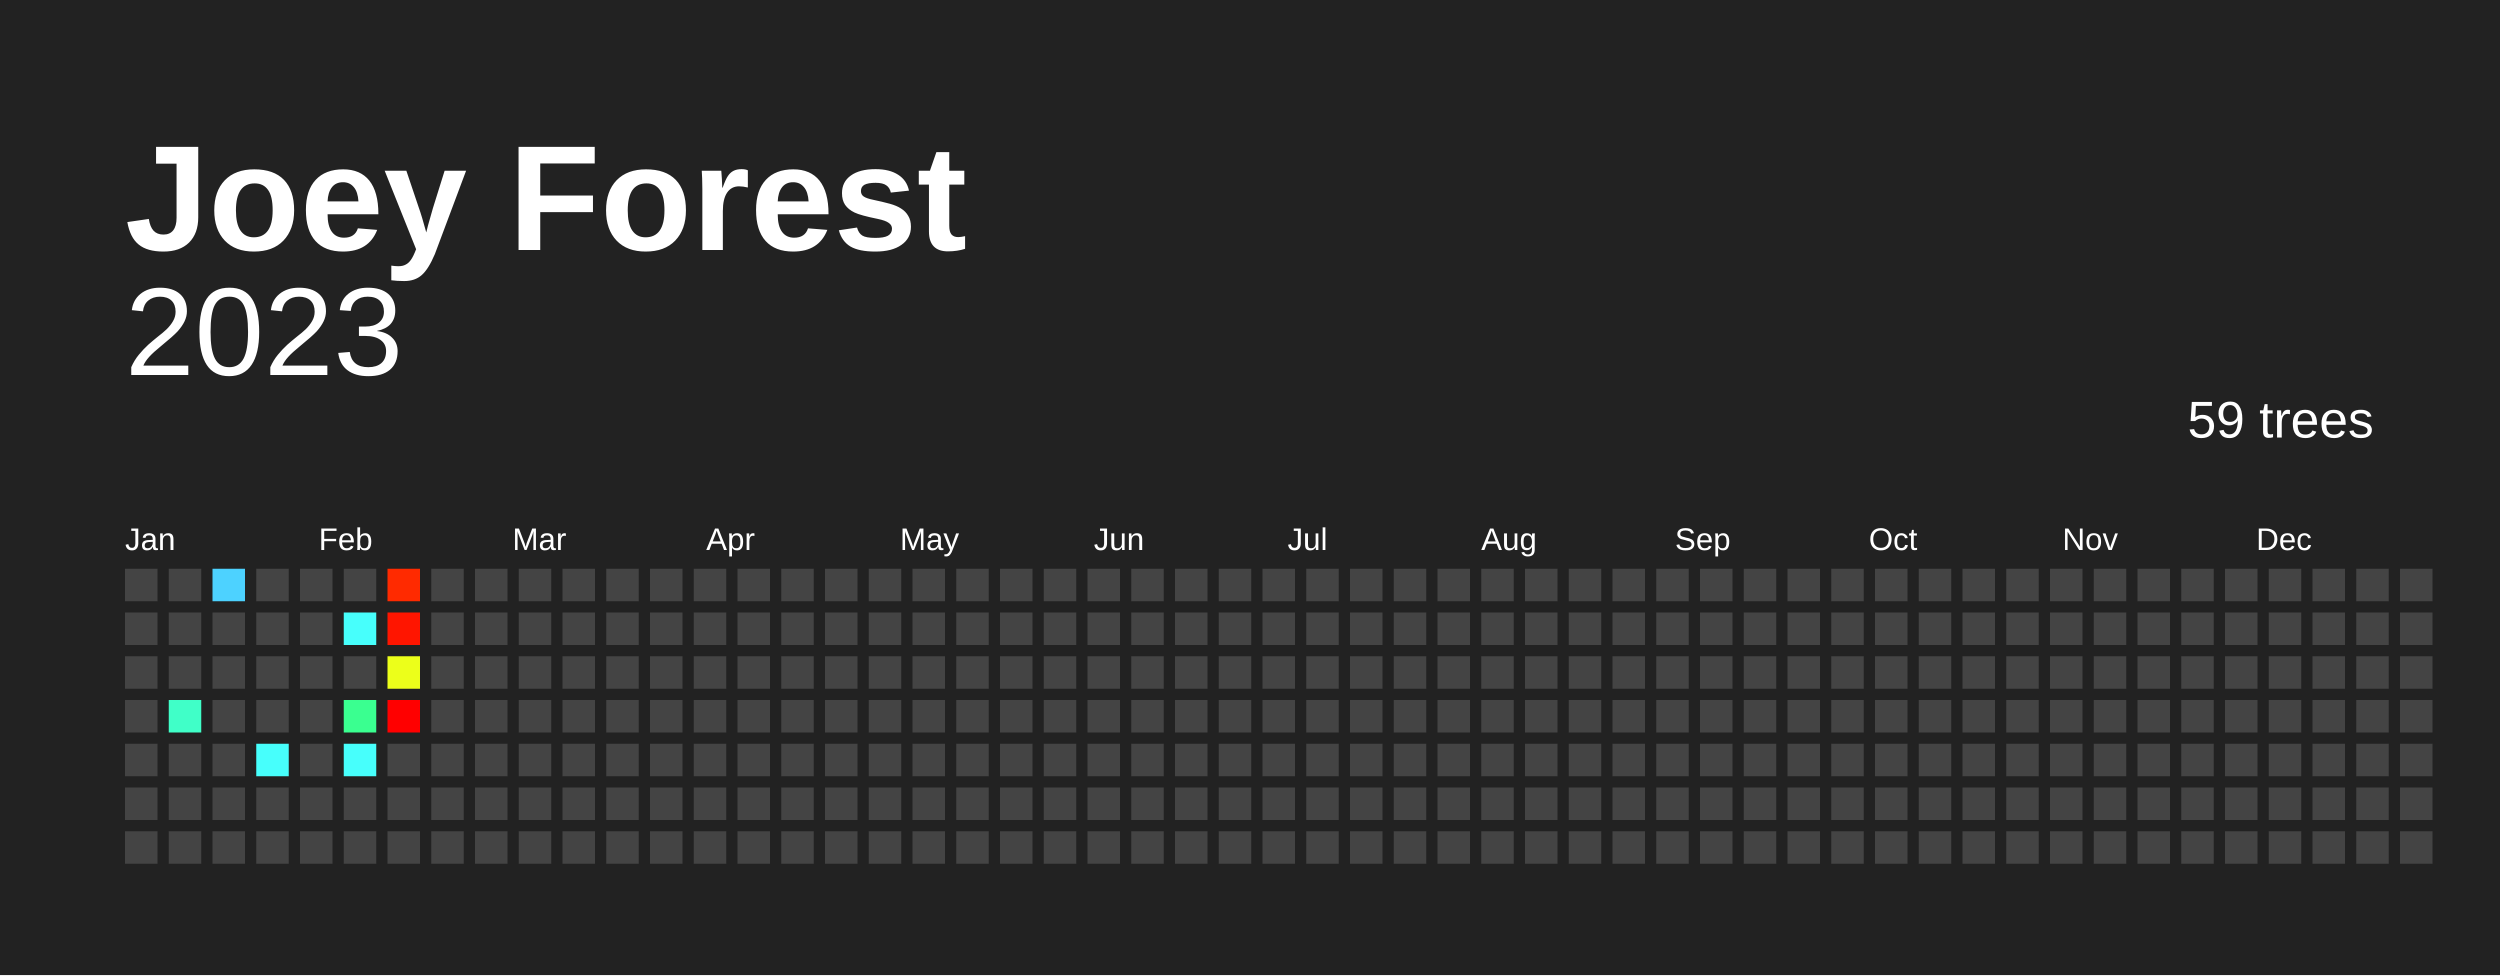
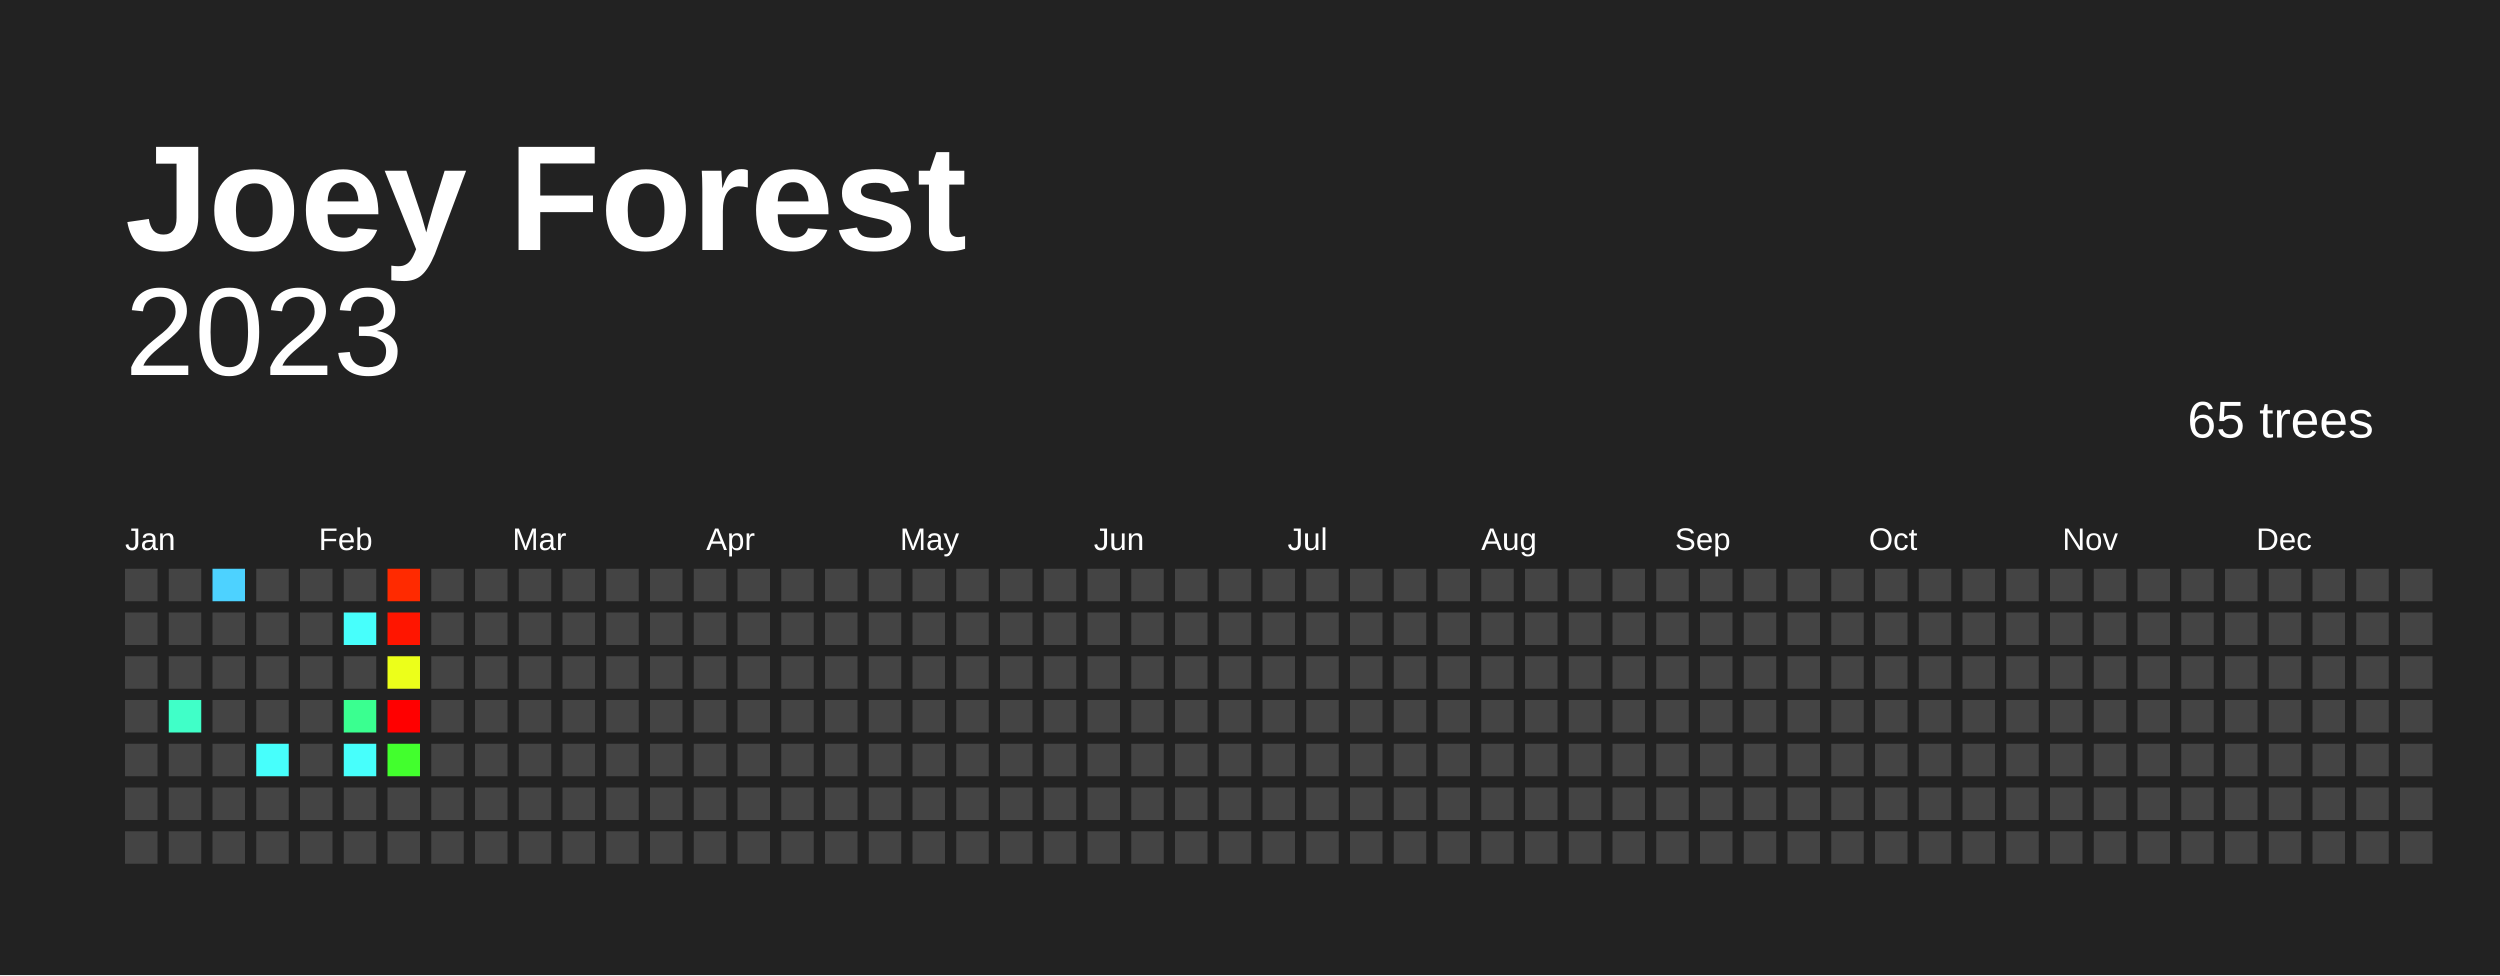
<svg xmlns="http://www.w3.org/2000/svg" baseProfile="full" height="78mm" version="1.1" viewBox="0,0,200,78" width="200mm">
  <defs />
  <rect fill="#222222" height="78" width="200" x="0" y="0" />
  <text fill="#FFFFFF" style="font-size:12px; font-family:Arial; font-weight:bold;" x="10" y="20">Joey Forest</text>
  <text alignment-baseline="hanging" fill="#FFFFFF" style="font-size:10.0px; font-family:Arial;" x="10" y="30">2023</text>
-   <text alignment-baseline="hanging" fill="#FFFFFF" style="font-size:4.125px; font-family:Arial;" x="175" y="35">59 trees</text>
+   <text alignment-baseline="hanging" fill="#FFFFFF" style="font-size:4.125px; font-family:Arial;" x="175" y="35">65 trees</text>
  <text fill="#FFFFFF" style="font-size:2.5px; font-family:Arial" x="10.0" y="44">Jan</text>
  <text fill="#FFFFFF" style="font-size:2.5px; font-family:Arial" x="25.5" y="44">Feb</text>
  <text fill="#FFFFFF" style="font-size:2.5px; font-family:Arial" x="41.0" y="44">Mar</text>
  <text fill="#FFFFFF" style="font-size:2.5px; font-family:Arial" x="56.5" y="44">Apr</text>
  <text fill="#FFFFFF" style="font-size:2.5px; font-family:Arial" x="72.0" y="44">May</text>
  <text fill="#FFFFFF" style="font-size:2.5px; font-family:Arial" x="87.5" y="44">Jun</text>
  <text fill="#FFFFFF" style="font-size:2.5px; font-family:Arial" x="103.0" y="44">Jul</text>
  <text fill="#FFFFFF" style="font-size:2.5px; font-family:Arial" x="118.5" y="44">Aug</text>
  <text fill="#FFFFFF" style="font-size:2.5px; font-family:Arial" x="134.0" y="44">Sep</text>
  <text fill="#FFFFFF" style="font-size:2.5px; font-family:Arial" x="149.5" y="44">Oct</text>
  <text fill="#FFFFFF" style="font-size:2.5px; font-family:Arial" x="165.0" y="44">Nov</text>
  <text fill="#FFFFFF" style="font-size:2.5px; font-family:Arial" x="180.5" y="44">Dec</text>
  <rect fill="#444444" height="2.6" width="2.6" x="10.0" y="45.5" />
  <rect fill="#444444" height="2.6" width="2.6" x="10.0" y="49.0" />
  <rect fill="#444444" height="2.6" width="2.6" x="10.0" y="52.5" />
  <rect fill="#444444" height="2.6" width="2.6" x="10.0" y="56.0" />
  <rect fill="#444444" height="2.6" width="2.6" x="10.0" y="59.5" />
  <rect fill="#444444" height="2.6" width="2.6" x="10.0" y="63.0" />
  <rect fill="#444444" height="2.6" width="2.6" x="10.0" y="66.5" />
  <rect fill="#444444" height="2.6" width="2.6" x="13.5" y="45.5" />
  <rect fill="#444444" height="2.6" width="2.6" x="13.5" y="49.0" />
  <rect fill="#444444" height="2.6" width="2.6" x="13.5" y="52.5" />
  <rect fill="#40ffc8" height="2.6" width="2.6" x="13.5" y="56.0" />
  <rect fill="#444444" height="2.6" width="2.6" x="13.5" y="59.5" />
  <rect fill="#444444" height="2.6" width="2.6" x="13.5" y="63.0" />
  <rect fill="#444444" height="2.6" width="2.6" x="13.5" y="66.5" />
  <rect fill="#4dd2ff" height="2.6" width="2.6" x="17.0" y="45.5" />
  <rect fill="#444444" height="2.6" width="2.6" x="17.0" y="49.0" />
  <rect fill="#444444" height="2.6" width="2.6" x="17.0" y="52.5" />
  <rect fill="#444444" height="2.6" width="2.6" x="17.0" y="56.0" />
  <rect fill="#444444" height="2.6" width="2.6" x="17.0" y="59.5" />
  <rect fill="#444444" height="2.6" width="2.6" x="17.0" y="63.0" />
  <rect fill="#444444" height="2.6" width="2.6" x="17.0" y="66.5" />
  <rect fill="#444444" height="2.6" width="2.6" x="20.5" y="45.5" />
  <rect fill="#444444" height="2.6" width="2.6" x="20.5" y="49.0" />
  <rect fill="#444444" height="2.6" width="2.6" x="20.5" y="52.5" />
  <rect fill="#444444" height="2.6" width="2.6" x="20.5" y="56.0" />
  <rect fill="#47fffc" height="2.6" width="2.6" x="20.5" y="59.5" />
  <rect fill="#444444" height="2.6" width="2.6" x="20.5" y="63.0" />
  <rect fill="#444444" height="2.6" width="2.6" x="20.5" y="66.5" />
  <rect fill="#444444" height="2.6" width="2.6" x="24.0" y="45.5" />
  <rect fill="#444444" height="2.6" width="2.6" x="24.0" y="49.0" />
  <rect fill="#444444" height="2.6" width="2.6" x="24.0" y="52.5" />
  <rect fill="#444444" height="2.6" width="2.6" x="24.0" y="56.0" />
  <rect fill="#444444" height="2.6" width="2.6" x="24.0" y="59.5" />
  <rect fill="#444444" height="2.6" width="2.6" x="24.0" y="63.0" />
  <rect fill="#444444" height="2.6" width="2.6" x="24.0" y="66.5" />
  <rect fill="#444444" height="2.6" width="2.6" x="27.5" y="45.5" />
  <rect fill="#47fffc" height="2.6" width="2.6" x="27.5" y="49.0" />
  <rect fill="#444444" height="2.6" width="2.6" x="27.5" y="52.5" />
  <rect fill="#3aff90" height="2.6" width="2.6" x="27.5" y="56.0" />
  <rect fill="#47fffc" height="2.6" width="2.6" x="27.5" y="59.5" />
  <rect fill="#444444" height="2.6" width="2.6" x="27.5" y="63.0" />
  <rect fill="#444444" height="2.6" width="2.6" x="27.5" y="66.5" />
  <rect fill="#ff2a00" height="2.6" width="2.6" x="31.0" y="45.5" />
  <rect fill="#ff1500" height="2.6" width="2.6" x="31.0" y="49.0" />
  <rect fill="#ecff1a" height="2.6" width="2.6" x="31.0" y="52.5" />
  <rect fill="red" height="2.6" width="2.6" x="31.0" y="56.0" />
-   <rect fill="#444444" height="2.6" width="2.6" x="31.0" y="59.5" />
+   <rect fill="#42ff2d" height="2.6" width="2.6" x="31.0" y="59.5" />
  <rect fill="#444444" height="2.6" width="2.6" x="31.0" y="63.0" />
  <rect fill="#444444" height="2.6" width="2.6" x="31.0" y="66.5" />
  <rect fill="#444444" height="2.6" width="2.6" x="34.5" y="45.5" />
  <rect fill="#444444" height="2.6" width="2.6" x="34.5" y="49.0" />
  <rect fill="#444444" height="2.6" width="2.6" x="34.5" y="52.5" />
  <rect fill="#444444" height="2.6" width="2.6" x="34.5" y="56.0" />
  <rect fill="#444444" height="2.6" width="2.6" x="34.5" y="59.5" />
  <rect fill="#444444" height="2.6" width="2.6" x="34.5" y="63.0" />
  <rect fill="#444444" height="2.6" width="2.6" x="34.5" y="66.5" />
  <rect fill="#444444" height="2.6" width="2.6" x="38.0" y="45.5" />
  <rect fill="#444444" height="2.6" width="2.6" x="38.0" y="49.0" />
  <rect fill="#444444" height="2.6" width="2.6" x="38.0" y="52.5" />
  <rect fill="#444444" height="2.6" width="2.6" x="38.0" y="56.0" />
  <rect fill="#444444" height="2.6" width="2.6" x="38.0" y="59.5" />
  <rect fill="#444444" height="2.6" width="2.6" x="38.0" y="63.0" />
  <rect fill="#444444" height="2.6" width="2.6" x="38.0" y="66.5" />
  <rect fill="#444444" height="2.6" width="2.6" x="41.5" y="45.5" />
  <rect fill="#444444" height="2.6" width="2.6" x="41.5" y="49.0" />
  <rect fill="#444444" height="2.6" width="2.6" x="41.5" y="52.5" />
  <rect fill="#444444" height="2.6" width="2.6" x="41.5" y="56.0" />
  <rect fill="#444444" height="2.6" width="2.6" x="41.5" y="59.5" />
  <rect fill="#444444" height="2.6" width="2.6" x="41.5" y="63.0" />
  <rect fill="#444444" height="2.6" width="2.6" x="41.5" y="66.5" />
  <rect fill="#444444" height="2.6" width="2.6" x="45.0" y="45.5" />
  <rect fill="#444444" height="2.6" width="2.6" x="45.0" y="49.0" />
  <rect fill="#444444" height="2.6" width="2.6" x="45.0" y="52.5" />
  <rect fill="#444444" height="2.6" width="2.6" x="45.0" y="56.0" />
  <rect fill="#444444" height="2.6" width="2.6" x="45.0" y="59.5" />
  <rect fill="#444444" height="2.6" width="2.6" x="45.0" y="63.0" />
  <rect fill="#444444" height="2.6" width="2.6" x="45.0" y="66.5" />
  <rect fill="#444444" height="2.6" width="2.6" x="48.5" y="45.5" />
  <rect fill="#444444" height="2.6" width="2.6" x="48.5" y="49.0" />
  <rect fill="#444444" height="2.6" width="2.6" x="48.5" y="52.5" />
  <rect fill="#444444" height="2.6" width="2.6" x="48.5" y="56.0" />
  <rect fill="#444444" height="2.6" width="2.6" x="48.5" y="59.5" />
  <rect fill="#444444" height="2.6" width="2.6" x="48.5" y="63.0" />
  <rect fill="#444444" height="2.6" width="2.6" x="48.5" y="66.5" />
  <rect fill="#444444" height="2.6" width="2.6" x="52.0" y="45.5" />
  <rect fill="#444444" height="2.6" width="2.6" x="52.0" y="49.0" />
  <rect fill="#444444" height="2.6" width="2.6" x="52.0" y="52.5" />
  <rect fill="#444444" height="2.6" width="2.6" x="52.0" y="56.0" />
  <rect fill="#444444" height="2.6" width="2.6" x="52.0" y="59.5" />
  <rect fill="#444444" height="2.6" width="2.6" x="52.0" y="63.0" />
  <rect fill="#444444" height="2.6" width="2.6" x="52.0" y="66.5" />
  <rect fill="#444444" height="2.6" width="2.6" x="55.5" y="45.5" />
  <rect fill="#444444" height="2.6" width="2.6" x="55.5" y="49.0" />
  <rect fill="#444444" height="2.6" width="2.6" x="55.5" y="52.5" />
  <rect fill="#444444" height="2.6" width="2.6" x="55.5" y="56.0" />
  <rect fill="#444444" height="2.6" width="2.6" x="55.5" y="59.5" />
  <rect fill="#444444" height="2.6" width="2.6" x="55.5" y="63.0" />
  <rect fill="#444444" height="2.6" width="2.6" x="55.5" y="66.5" />
  <rect fill="#444444" height="2.6" width="2.6" x="59.0" y="45.5" />
  <rect fill="#444444" height="2.6" width="2.6" x="59.0" y="49.0" />
  <rect fill="#444444" height="2.6" width="2.6" x="59.0" y="52.5" />
  <rect fill="#444444" height="2.6" width="2.6" x="59.0" y="56.0" />
  <rect fill="#444444" height="2.6" width="2.6" x="59.0" y="59.5" />
  <rect fill="#444444" height="2.6" width="2.6" x="59.0" y="63.0" />
  <rect fill="#444444" height="2.6" width="2.6" x="59.0" y="66.5" />
  <rect fill="#444444" height="2.6" width="2.6" x="62.5" y="45.5" />
  <rect fill="#444444" height="2.6" width="2.6" x="62.5" y="49.0" />
  <rect fill="#444444" height="2.6" width="2.6" x="62.5" y="52.5" />
  <rect fill="#444444" height="2.6" width="2.6" x="62.5" y="56.0" />
  <rect fill="#444444" height="2.6" width="2.6" x="62.5" y="59.5" />
  <rect fill="#444444" height="2.6" width="2.6" x="62.5" y="63.0" />
  <rect fill="#444444" height="2.6" width="2.6" x="62.5" y="66.5" />
  <rect fill="#444444" height="2.6" width="2.6" x="66.0" y="45.5" />
  <rect fill="#444444" height="2.6" width="2.6" x="66.0" y="49.0" />
  <rect fill="#444444" height="2.6" width="2.6" x="66.0" y="52.5" />
  <rect fill="#444444" height="2.6" width="2.6" x="66.0" y="56.0" />
  <rect fill="#444444" height="2.6" width="2.6" x="66.0" y="59.5" />
  <rect fill="#444444" height="2.6" width="2.6" x="66.0" y="63.0" />
  <rect fill="#444444" height="2.6" width="2.6" x="66.0" y="66.5" />
  <rect fill="#444444" height="2.6" width="2.6" x="69.5" y="45.5" />
  <rect fill="#444444" height="2.6" width="2.6" x="69.5" y="49.0" />
  <rect fill="#444444" height="2.6" width="2.6" x="69.5" y="52.5" />
  <rect fill="#444444" height="2.6" width="2.6" x="69.5" y="56.0" />
  <rect fill="#444444" height="2.6" width="2.6" x="69.5" y="59.5" />
  <rect fill="#444444" height="2.6" width="2.6" x="69.5" y="63.0" />
  <rect fill="#444444" height="2.6" width="2.6" x="69.5" y="66.5" />
  <rect fill="#444444" height="2.6" width="2.6" x="73.0" y="45.5" />
  <rect fill="#444444" height="2.6" width="2.6" x="73.0" y="49.0" />
  <rect fill="#444444" height="2.6" width="2.6" x="73.0" y="52.5" />
  <rect fill="#444444" height="2.6" width="2.6" x="73.0" y="56.0" />
  <rect fill="#444444" height="2.6" width="2.6" x="73.0" y="59.5" />
  <rect fill="#444444" height="2.6" width="2.6" x="73.0" y="63.0" />
  <rect fill="#444444" height="2.6" width="2.6" x="73.0" y="66.5" />
  <rect fill="#444444" height="2.6" width="2.6" x="76.5" y="45.5" />
  <rect fill="#444444" height="2.6" width="2.6" x="76.5" y="49.0" />
  <rect fill="#444444" height="2.6" width="2.6" x="76.5" y="52.5" />
  <rect fill="#444444" height="2.6" width="2.6" x="76.5" y="56.0" />
  <rect fill="#444444" height="2.6" width="2.6" x="76.5" y="59.5" />
  <rect fill="#444444" height="2.6" width="2.6" x="76.5" y="63.0" />
  <rect fill="#444444" height="2.6" width="2.6" x="76.5" y="66.5" />
  <rect fill="#444444" height="2.6" width="2.6" x="80.0" y="45.5" />
  <rect fill="#444444" height="2.6" width="2.6" x="80.0" y="49.0" />
  <rect fill="#444444" height="2.6" width="2.6" x="80.0" y="52.5" />
  <rect fill="#444444" height="2.6" width="2.6" x="80.0" y="56.0" />
  <rect fill="#444444" height="2.6" width="2.6" x="80.0" y="59.5" />
  <rect fill="#444444" height="2.6" width="2.6" x="80.0" y="63.0" />
  <rect fill="#444444" height="2.6" width="2.6" x="80.0" y="66.5" />
  <rect fill="#444444" height="2.6" width="2.6" x="83.5" y="45.5" />
  <rect fill="#444444" height="2.6" width="2.6" x="83.5" y="49.0" />
  <rect fill="#444444" height="2.6" width="2.6" x="83.5" y="52.5" />
  <rect fill="#444444" height="2.6" width="2.6" x="83.5" y="56.0" />
  <rect fill="#444444" height="2.6" width="2.6" x="83.5" y="59.5" />
  <rect fill="#444444" height="2.6" width="2.6" x="83.5" y="63.0" />
  <rect fill="#444444" height="2.6" width="2.6" x="83.5" y="66.5" />
  <rect fill="#444444" height="2.6" width="2.6" x="87.0" y="45.5" />
  <rect fill="#444444" height="2.6" width="2.6" x="87.0" y="49.0" />
  <rect fill="#444444" height="2.6" width="2.6" x="87.0" y="52.5" />
  <rect fill="#444444" height="2.6" width="2.6" x="87.0" y="56.0" />
  <rect fill="#444444" height="2.6" width="2.6" x="87.0" y="59.5" />
  <rect fill="#444444" height="2.6" width="2.6" x="87.0" y="63.0" />
  <rect fill="#444444" height="2.6" width="2.6" x="87.0" y="66.5" />
  <rect fill="#444444" height="2.6" width="2.6" x="90.5" y="45.5" />
  <rect fill="#444444" height="2.6" width="2.6" x="90.5" y="49.0" />
  <rect fill="#444444" height="2.6" width="2.6" x="90.5" y="52.5" />
  <rect fill="#444444" height="2.6" width="2.6" x="90.5" y="56.0" />
  <rect fill="#444444" height="2.6" width="2.6" x="90.5" y="59.5" />
  <rect fill="#444444" height="2.6" width="2.6" x="90.5" y="63.0" />
  <rect fill="#444444" height="2.6" width="2.6" x="90.5" y="66.5" />
  <rect fill="#444444" height="2.6" width="2.6" x="94.0" y="45.5" />
  <rect fill="#444444" height="2.6" width="2.6" x="94.0" y="49.0" />
  <rect fill="#444444" height="2.6" width="2.6" x="94.0" y="52.5" />
  <rect fill="#444444" height="2.6" width="2.6" x="94.0" y="56.0" />
  <rect fill="#444444" height="2.6" width="2.6" x="94.0" y="59.5" />
  <rect fill="#444444" height="2.6" width="2.6" x="94.0" y="63.0" />
  <rect fill="#444444" height="2.6" width="2.6" x="94.0" y="66.5" />
  <rect fill="#444444" height="2.6" width="2.6" x="97.5" y="45.5" />
  <rect fill="#444444" height="2.6" width="2.6" x="97.5" y="49.0" />
  <rect fill="#444444" height="2.6" width="2.6" x="97.5" y="52.5" />
  <rect fill="#444444" height="2.6" width="2.6" x="97.5" y="56.0" />
  <rect fill="#444444" height="2.6" width="2.6" x="97.5" y="59.5" />
  <rect fill="#444444" height="2.6" width="2.6" x="97.5" y="63.0" />
  <rect fill="#444444" height="2.6" width="2.6" x="97.5" y="66.5" />
  <rect fill="#444444" height="2.6" width="2.6" x="101.0" y="45.5" />
  <rect fill="#444444" height="2.6" width="2.6" x="101.0" y="49.0" />
  <rect fill="#444444" height="2.6" width="2.6" x="101.0" y="52.5" />
  <rect fill="#444444" height="2.6" width="2.6" x="101.0" y="56.0" />
  <rect fill="#444444" height="2.6" width="2.6" x="101.0" y="59.5" />
  <rect fill="#444444" height="2.6" width="2.6" x="101.0" y="63.0" />
  <rect fill="#444444" height="2.6" width="2.6" x="101.0" y="66.5" />
  <rect fill="#444444" height="2.6" width="2.6" x="104.5" y="45.5" />
  <rect fill="#444444" height="2.6" width="2.6" x="104.5" y="49.0" />
  <rect fill="#444444" height="2.6" width="2.6" x="104.5" y="52.5" />
  <rect fill="#444444" height="2.6" width="2.6" x="104.5" y="56.0" />
  <rect fill="#444444" height="2.6" width="2.6" x="104.5" y="59.5" />
  <rect fill="#444444" height="2.6" width="2.6" x="104.5" y="63.0" />
  <rect fill="#444444" height="2.6" width="2.6" x="104.5" y="66.5" />
  <rect fill="#444444" height="2.6" width="2.6" x="108.0" y="45.5" />
  <rect fill="#444444" height="2.6" width="2.6" x="108.0" y="49.0" />
  <rect fill="#444444" height="2.6" width="2.6" x="108.0" y="52.5" />
  <rect fill="#444444" height="2.6" width="2.6" x="108.0" y="56.0" />
  <rect fill="#444444" height="2.6" width="2.6" x="108.0" y="59.5" />
  <rect fill="#444444" height="2.6" width="2.6" x="108.0" y="63.0" />
  <rect fill="#444444" height="2.6" width="2.6" x="108.0" y="66.5" />
  <rect fill="#444444" height="2.6" width="2.6" x="111.5" y="45.5" />
  <rect fill="#444444" height="2.6" width="2.6" x="111.5" y="49.0" />
  <rect fill="#444444" height="2.6" width="2.6" x="111.5" y="52.5" />
  <rect fill="#444444" height="2.6" width="2.6" x="111.5" y="56.0" />
  <rect fill="#444444" height="2.6" width="2.6" x="111.5" y="59.5" />
  <rect fill="#444444" height="2.6" width="2.6" x="111.5" y="63.0" />
  <rect fill="#444444" height="2.6" width="2.6" x="111.5" y="66.5" />
  <rect fill="#444444" height="2.6" width="2.6" x="115.0" y="45.5" />
  <rect fill="#444444" height="2.6" width="2.6" x="115.0" y="49.0" />
  <rect fill="#444444" height="2.6" width="2.6" x="115.0" y="52.5" />
  <rect fill="#444444" height="2.6" width="2.6" x="115.0" y="56.0" />
  <rect fill="#444444" height="2.6" width="2.6" x="115.0" y="59.5" />
  <rect fill="#444444" height="2.6" width="2.6" x="115.0" y="63.0" />
  <rect fill="#444444" height="2.6" width="2.6" x="115.0" y="66.5" />
  <rect fill="#444444" height="2.6" width="2.6" x="118.5" y="45.5" />
  <rect fill="#444444" height="2.6" width="2.6" x="118.5" y="49.0" />
  <rect fill="#444444" height="2.6" width="2.6" x="118.5" y="52.5" />
  <rect fill="#444444" height="2.6" width="2.6" x="118.5" y="56.0" />
  <rect fill="#444444" height="2.6" width="2.6" x="118.5" y="59.5" />
  <rect fill="#444444" height="2.6" width="2.6" x="118.5" y="63.0" />
  <rect fill="#444444" height="2.6" width="2.6" x="118.5" y="66.5" />
  <rect fill="#444444" height="2.6" width="2.6" x="122.0" y="45.5" />
  <rect fill="#444444" height="2.6" width="2.6" x="122.0" y="49.0" />
  <rect fill="#444444" height="2.6" width="2.6" x="122.0" y="52.5" />
  <rect fill="#444444" height="2.6" width="2.6" x="122.0" y="56.0" />
  <rect fill="#444444" height="2.6" width="2.6" x="122.0" y="59.5" />
  <rect fill="#444444" height="2.6" width="2.6" x="122.0" y="63.0" />
  <rect fill="#444444" height="2.6" width="2.6" x="122.0" y="66.5" />
  <rect fill="#444444" height="2.6" width="2.6" x="125.5" y="45.5" />
  <rect fill="#444444" height="2.6" width="2.6" x="125.5" y="49.0" />
  <rect fill="#444444" height="2.6" width="2.6" x="125.5" y="52.5" />
  <rect fill="#444444" height="2.6" width="2.6" x="125.5" y="56.0" />
  <rect fill="#444444" height="2.6" width="2.6" x="125.5" y="59.5" />
  <rect fill="#444444" height="2.6" width="2.6" x="125.5" y="63.0" />
  <rect fill="#444444" height="2.6" width="2.6" x="125.5" y="66.5" />
  <rect fill="#444444" height="2.6" width="2.6" x="129.0" y="45.5" />
  <rect fill="#444444" height="2.6" width="2.6" x="129.0" y="49.0" />
  <rect fill="#444444" height="2.6" width="2.6" x="129.0" y="52.5" />
  <rect fill="#444444" height="2.6" width="2.6" x="129.0" y="56.0" />
  <rect fill="#444444" height="2.6" width="2.6" x="129.0" y="59.5" />
  <rect fill="#444444" height="2.6" width="2.6" x="129.0" y="63.0" />
  <rect fill="#444444" height="2.6" width="2.6" x="129.0" y="66.5" />
  <rect fill="#444444" height="2.6" width="2.6" x="132.5" y="45.5" />
  <rect fill="#444444" height="2.6" width="2.6" x="132.5" y="49.0" />
  <rect fill="#444444" height="2.6" width="2.6" x="132.5" y="52.5" />
  <rect fill="#444444" height="2.6" width="2.6" x="132.5" y="56.0" />
  <rect fill="#444444" height="2.6" width="2.6" x="132.5" y="59.5" />
  <rect fill="#444444" height="2.6" width="2.6" x="132.5" y="63.0" />
  <rect fill="#444444" height="2.6" width="2.6" x="132.5" y="66.5" />
  <rect fill="#444444" height="2.6" width="2.6" x="136.0" y="45.5" />
  <rect fill="#444444" height="2.6" width="2.6" x="136.0" y="49.0" />
  <rect fill="#444444" height="2.6" width="2.6" x="136.0" y="52.5" />
  <rect fill="#444444" height="2.6" width="2.6" x="136.0" y="56.0" />
  <rect fill="#444444" height="2.6" width="2.6" x="136.0" y="59.5" />
  <rect fill="#444444" height="2.6" width="2.6" x="136.0" y="63.0" />
  <rect fill="#444444" height="2.6" width="2.6" x="136.0" y="66.5" />
  <rect fill="#444444" height="2.6" width="2.6" x="139.5" y="45.5" />
  <rect fill="#444444" height="2.6" width="2.6" x="139.5" y="49.0" />
  <rect fill="#444444" height="2.6" width="2.6" x="139.5" y="52.5" />
  <rect fill="#444444" height="2.6" width="2.6" x="139.5" y="56.0" />
  <rect fill="#444444" height="2.6" width="2.6" x="139.5" y="59.5" />
  <rect fill="#444444" height="2.6" width="2.6" x="139.5" y="63.0" />
  <rect fill="#444444" height="2.6" width="2.6" x="139.5" y="66.5" />
  <rect fill="#444444" height="2.6" width="2.6" x="143.0" y="45.5" />
  <rect fill="#444444" height="2.6" width="2.6" x="143.0" y="49.0" />
  <rect fill="#444444" height="2.6" width="2.6" x="143.0" y="52.5" />
  <rect fill="#444444" height="2.6" width="2.6" x="143.0" y="56.0" />
  <rect fill="#444444" height="2.6" width="2.6" x="143.0" y="59.5" />
  <rect fill="#444444" height="2.6" width="2.6" x="143.0" y="63.0" />
  <rect fill="#444444" height="2.6" width="2.6" x="143.0" y="66.5" />
  <rect fill="#444444" height="2.6" width="2.6" x="146.5" y="45.5" />
  <rect fill="#444444" height="2.6" width="2.6" x="146.5" y="49.0" />
  <rect fill="#444444" height="2.6" width="2.6" x="146.5" y="52.5" />
  <rect fill="#444444" height="2.6" width="2.6" x="146.5" y="56.0" />
  <rect fill="#444444" height="2.6" width="2.6" x="146.5" y="59.5" />
  <rect fill="#444444" height="2.6" width="2.6" x="146.5" y="63.0" />
  <rect fill="#444444" height="2.6" width="2.6" x="146.5" y="66.5" />
  <rect fill="#444444" height="2.6" width="2.6" x="150.0" y="45.5" />
  <rect fill="#444444" height="2.6" width="2.6" x="150.0" y="49.0" />
  <rect fill="#444444" height="2.6" width="2.6" x="150.0" y="52.5" />
  <rect fill="#444444" height="2.6" width="2.6" x="150.0" y="56.0" />
  <rect fill="#444444" height="2.6" width="2.6" x="150.0" y="59.5" />
  <rect fill="#444444" height="2.6" width="2.6" x="150.0" y="63.0" />
  <rect fill="#444444" height="2.6" width="2.6" x="150.0" y="66.5" />
  <rect fill="#444444" height="2.6" width="2.6" x="153.5" y="45.5" />
  <rect fill="#444444" height="2.6" width="2.6" x="153.5" y="49.0" />
  <rect fill="#444444" height="2.6" width="2.6" x="153.5" y="52.5" />
  <rect fill="#444444" height="2.6" width="2.6" x="153.5" y="56.0" />
  <rect fill="#444444" height="2.6" width="2.6" x="153.5" y="59.5" />
  <rect fill="#444444" height="2.6" width="2.6" x="153.5" y="63.0" />
  <rect fill="#444444" height="2.6" width="2.6" x="153.5" y="66.5" />
  <rect fill="#444444" height="2.6" width="2.6" x="157.0" y="45.5" />
  <rect fill="#444444" height="2.6" width="2.6" x="157.0" y="49.0" />
  <rect fill="#444444" height="2.6" width="2.6" x="157.0" y="52.5" />
  <rect fill="#444444" height="2.6" width="2.6" x="157.0" y="56.0" />
  <rect fill="#444444" height="2.6" width="2.6" x="157.0" y="59.5" />
  <rect fill="#444444" height="2.6" width="2.6" x="157.0" y="63.0" />
  <rect fill="#444444" height="2.6" width="2.6" x="157.0" y="66.5" />
  <rect fill="#444444" height="2.6" width="2.6" x="160.5" y="45.5" />
  <rect fill="#444444" height="2.6" width="2.6" x="160.5" y="49.0" />
  <rect fill="#444444" height="2.6" width="2.6" x="160.5" y="52.5" />
  <rect fill="#444444" height="2.6" width="2.6" x="160.5" y="56.0" />
  <rect fill="#444444" height="2.6" width="2.6" x="160.5" y="59.5" />
  <rect fill="#444444" height="2.6" width="2.6" x="160.5" y="63.0" />
  <rect fill="#444444" height="2.6" width="2.6" x="160.5" y="66.5" />
  <rect fill="#444444" height="2.6" width="2.6" x="164.0" y="45.5" />
  <rect fill="#444444" height="2.6" width="2.6" x="164.0" y="49.0" />
  <rect fill="#444444" height="2.6" width="2.6" x="164.0" y="52.5" />
  <rect fill="#444444" height="2.6" width="2.6" x="164.0" y="56.0" />
  <rect fill="#444444" height="2.6" width="2.6" x="164.0" y="59.5" />
  <rect fill="#444444" height="2.6" width="2.6" x="164.0" y="63.0" />
  <rect fill="#444444" height="2.6" width="2.6" x="164.0" y="66.5" />
  <rect fill="#444444" height="2.6" width="2.6" x="167.5" y="45.5" />
  <rect fill="#444444" height="2.6" width="2.6" x="167.5" y="49.0" />
  <rect fill="#444444" height="2.6" width="2.6" x="167.5" y="52.5" />
  <rect fill="#444444" height="2.6" width="2.6" x="167.5" y="56.0" />
  <rect fill="#444444" height="2.6" width="2.6" x="167.5" y="59.5" />
  <rect fill="#444444" height="2.6" width="2.6" x="167.5" y="63.0" />
  <rect fill="#444444" height="2.6" width="2.6" x="167.5" y="66.5" />
  <rect fill="#444444" height="2.6" width="2.6" x="171.0" y="45.5" />
  <rect fill="#444444" height="2.6" width="2.6" x="171.0" y="49.0" />
  <rect fill="#444444" height="2.6" width="2.6" x="171.0" y="52.5" />
  <rect fill="#444444" height="2.6" width="2.6" x="171.0" y="56.0" />
  <rect fill="#444444" height="2.6" width="2.6" x="171.0" y="59.5" />
  <rect fill="#444444" height="2.6" width="2.6" x="171.0" y="63.0" />
  <rect fill="#444444" height="2.6" width="2.6" x="171.0" y="66.5" />
  <rect fill="#444444" height="2.6" width="2.6" x="174.5" y="45.5" />
  <rect fill="#444444" height="2.6" width="2.6" x="174.5" y="49.0" />
  <rect fill="#444444" height="2.6" width="2.6" x="174.5" y="52.5" />
  <rect fill="#444444" height="2.6" width="2.6" x="174.5" y="56.0" />
  <rect fill="#444444" height="2.6" width="2.6" x="174.5" y="59.5" />
  <rect fill="#444444" height="2.6" width="2.6" x="174.5" y="63.0" />
  <rect fill="#444444" height="2.6" width="2.6" x="174.5" y="66.5" />
  <rect fill="#444444" height="2.6" width="2.6" x="178.0" y="45.5" />
  <rect fill="#444444" height="2.6" width="2.6" x="178.0" y="49.0" />
  <rect fill="#444444" height="2.6" width="2.6" x="178.0" y="52.5" />
  <rect fill="#444444" height="2.6" width="2.6" x="178.0" y="56.0" />
  <rect fill="#444444" height="2.6" width="2.6" x="178.0" y="59.5" />
  <rect fill="#444444" height="2.6" width="2.6" x="178.0" y="63.0" />
  <rect fill="#444444" height="2.6" width="2.6" x="178.0" y="66.5" />
  <rect fill="#444444" height="2.6" width="2.6" x="181.5" y="45.5" />
  <rect fill="#444444" height="2.6" width="2.6" x="181.5" y="49.0" />
  <rect fill="#444444" height="2.6" width="2.6" x="181.5" y="52.5" />
  <rect fill="#444444" height="2.6" width="2.6" x="181.5" y="56.0" />
  <rect fill="#444444" height="2.6" width="2.6" x="181.5" y="59.5" />
  <rect fill="#444444" height="2.6" width="2.6" x="181.5" y="63.0" />
  <rect fill="#444444" height="2.6" width="2.6" x="181.5" y="66.5" />
  <rect fill="#444444" height="2.6" width="2.6" x="185.0" y="45.5" />
  <rect fill="#444444" height="2.6" width="2.6" x="185.0" y="49.0" />
  <rect fill="#444444" height="2.6" width="2.6" x="185.0" y="52.5" />
  <rect fill="#444444" height="2.6" width="2.6" x="185.0" y="56.0" />
  <rect fill="#444444" height="2.6" width="2.6" x="185.0" y="59.5" />
  <rect fill="#444444" height="2.6" width="2.6" x="185.0" y="63.0" />
  <rect fill="#444444" height="2.6" width="2.6" x="185.0" y="66.5" />
  <rect fill="#444444" height="2.6" width="2.6" x="188.5" y="45.5" />
  <rect fill="#444444" height="2.6" width="2.6" x="188.5" y="49.0" />
  <rect fill="#444444" height="2.6" width="2.6" x="188.5" y="52.5" />
  <rect fill="#444444" height="2.6" width="2.6" x="188.5" y="56.0" />
  <rect fill="#444444" height="2.6" width="2.6" x="188.5" y="59.5" />
  <rect fill="#444444" height="2.6" width="2.6" x="188.5" y="63.0" />
  <rect fill="#444444" height="2.6" width="2.6" x="188.5" y="66.5" />
  <rect fill="#444444" height="2.6" width="2.6" x="192.0" y="45.5" />
  <rect fill="#444444" height="2.6" width="2.6" x="192.0" y="49.0" />
  <rect fill="#444444" height="2.6" width="2.6" x="192.0" y="52.5" />
  <rect fill="#444444" height="2.6" width="2.6" x="192.0" y="56.0" />
  <rect fill="#444444" height="2.6" width="2.6" x="192.0" y="59.5" />
  <rect fill="#444444" height="2.6" width="2.6" x="192.0" y="63.0" />
  <rect fill="#444444" height="2.6" width="2.6" x="192.0" y="66.5" />
</svg>
